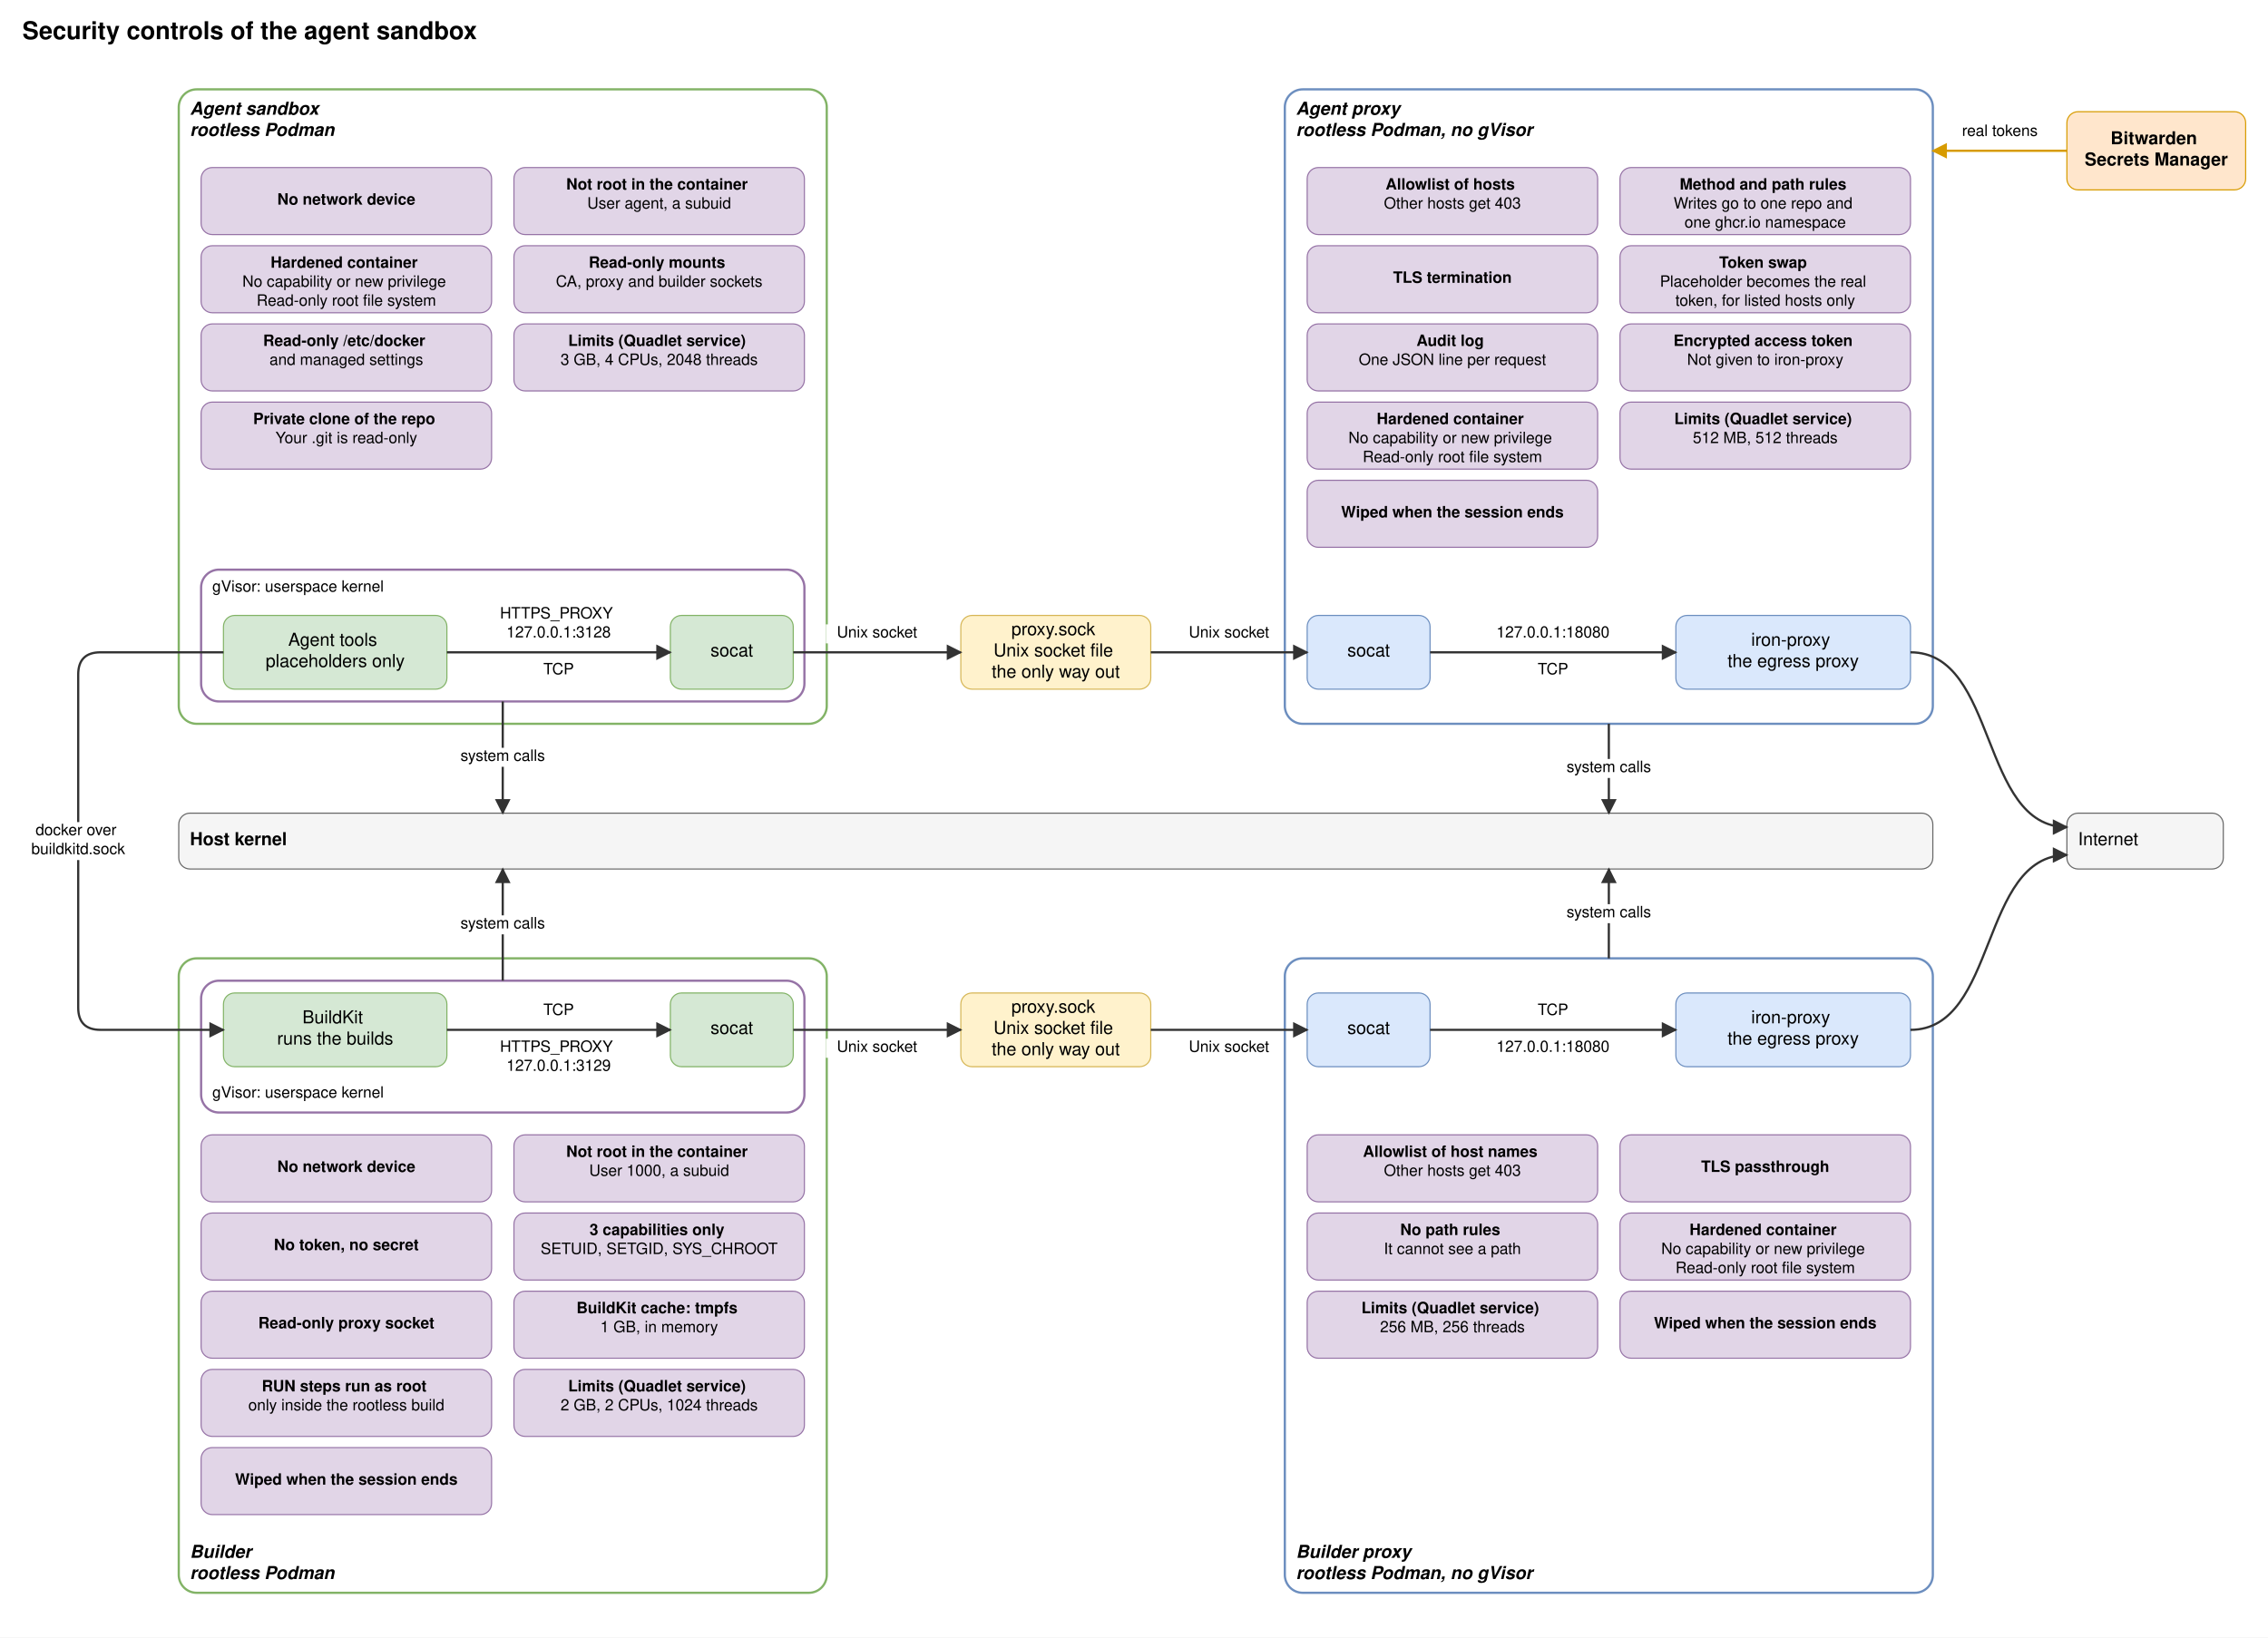
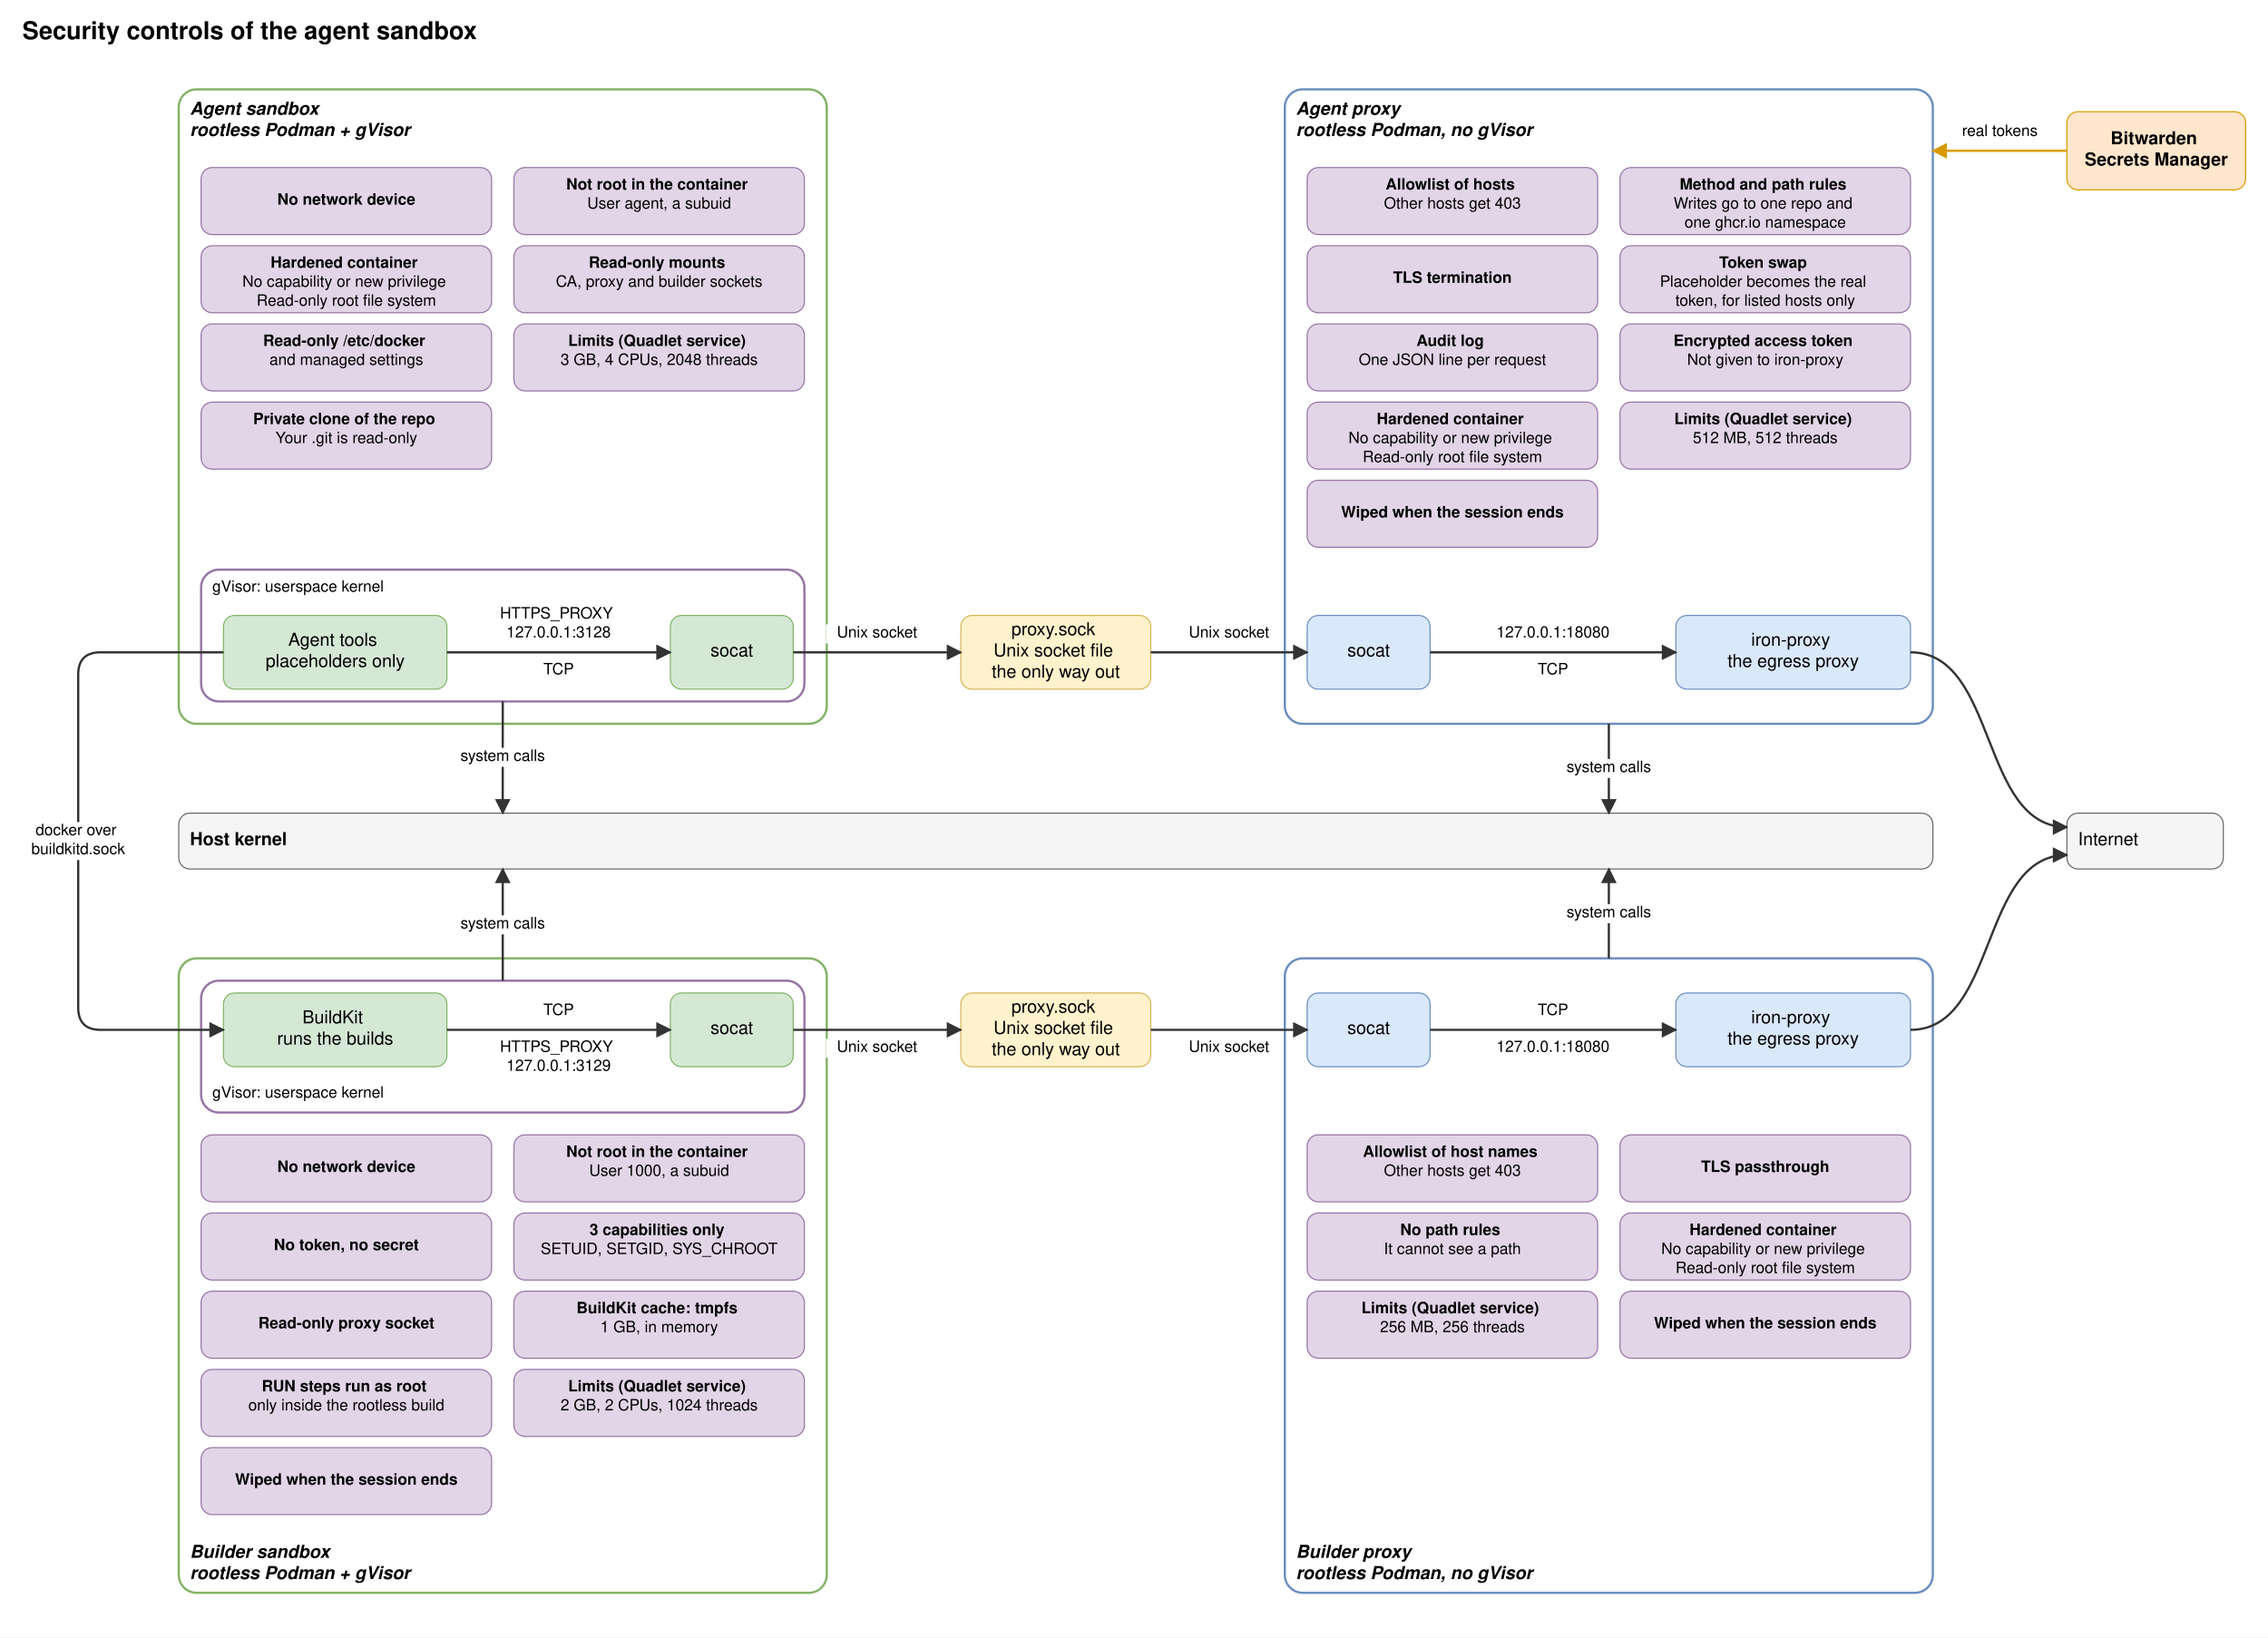
<svg xmlns="http://www.w3.org/2000/svg" width="2030" height="1466" viewBox="0 0 2030 1466" font-family="Helvetica, Arial, sans-serif" fill="#000000">
  <defs>
    <marker id="a-dark" viewBox="0 0 10 10" refX="9" refY="5" markerWidth="7" markerHeight="7" markerUnits="strokeWidth" orient="auto">
      <path d="M0 0 L10 5 L0 10 z" fill="#333333" />
    </marker>
    <marker id="a-orange" viewBox="0 0 10 10" refX="9" refY="5" markerWidth="7" markerHeight="7" markerUnits="strokeWidth" orient="auto">
      <path d="M0 0 L10 5 L0 10 z" fill="#d79b00" />
    </marker>
  </defs>
  <rect width="2030" height="1466" fill="#ffffff" />
  <text x="20" y="30" dominant-baseline="central" font-size="22" font-weight="bold">Security controls of the agent sandbox</text>
  <rect x="1150" y="80" width="580" height="568" rx="16" fill="#ffffff" stroke="#6c8ebf" stroke-width="2" />
  <text x="1160" y="97.5" text-anchor="start" dominant-baseline="central" font-size="16" font-weight="bold" font-style="italic">
    <tspan x="1160" dy="0">Agent proxy</tspan>
    <tspan x="1160" dy="19">rootless Podman, no gVisor</tspan>
  </text>
  <rect x="1170" y="551" width="110" height="66" rx="10" fill="#dae8fc" stroke="#6c8ebf" stroke-width="1" />
  <text x="1225.0" y="584.0" text-anchor="middle" dominant-baseline="central" font-size="16">
    <tspan x="1225.0" dy="0">socat</tspan>
  </text>
  <rect x="1170" y="150" width="260" height="60" rx="10" fill="#e1d5e7" stroke="#9673a6" stroke-width="1" />
  <text x="1300.0" y="166.5" text-anchor="middle" dominant-baseline="central" font-size="14">
    <tspan x="1300.0" dy="0" font-weight="bold">Allowlist of hosts</tspan>
    <tspan x="1300.0" dy="17">Other hosts get 403</tspan>
  </text>
  <rect x="1450" y="150" width="260" height="60" rx="10" fill="#e1d5e7" stroke="#9673a6" stroke-width="1" />
  <text x="1580.0" y="166.5" text-anchor="middle" dominant-baseline="central" font-size="14">
    <tspan x="1580.0" dy="0" font-weight="bold">Method and path rules</tspan>
    <tspan x="1580.0" dy="17">Writes go to one repo and</tspan>
    <tspan x="1580.0" dy="17">one ghcr.io namespace</tspan>
  </text>
  <rect x="1170" y="220" width="260" height="60" rx="10" fill="#e1d5e7" stroke="#9673a6" stroke-width="1" />
  <text x="1300.0" y="250.0" text-anchor="middle" dominant-baseline="central" font-size="14">
    <tspan x="1300.0" dy="0" font-weight="bold">TLS termination</tspan>
  </text>
  <rect x="1450" y="220" width="260" height="60" rx="10" fill="#e1d5e7" stroke="#9673a6" stroke-width="1" />
  <text x="1580.0" y="236.5" text-anchor="middle" dominant-baseline="central" font-size="14">
    <tspan x="1580.0" dy="0" font-weight="bold">Token swap</tspan>
    <tspan x="1580.0" dy="17">Placeholder becomes the real</tspan>
    <tspan x="1580.0" dy="17">token, for listed hosts only</tspan>
  </text>
  <rect x="1170" y="290" width="260" height="60" rx="10" fill="#e1d5e7" stroke="#9673a6" stroke-width="1" />
  <text x="1300.0" y="306.5" text-anchor="middle" dominant-baseline="central" font-size="14">
    <tspan x="1300.0" dy="0" font-weight="bold">Audit log</tspan>
    <tspan x="1300.0" dy="17">One JSON line per request</tspan>
  </text>
  <rect x="1450" y="290" width="260" height="60" rx="10" fill="#e1d5e7" stroke="#9673a6" stroke-width="1" />
  <text x="1580.0" y="306.5" text-anchor="middle" dominant-baseline="central" font-size="14">
    <tspan x="1580.0" dy="0" font-weight="bold">Encrypted access token</tspan>
    <tspan x="1580.0" dy="17">Not given to iron-proxy</tspan>
  </text>
  <rect x="1170" y="360" width="260" height="60" rx="10" fill="#e1d5e7" stroke="#9673a6" stroke-width="1" />
  <text x="1300.0" y="376.5" text-anchor="middle" dominant-baseline="central" font-size="14">
    <tspan x="1300.0" dy="0" font-weight="bold">Hardened container</tspan>
    <tspan x="1300.0" dy="17">No capability or new privilege</tspan>
    <tspan x="1300.0" dy="17">Read-only root file system</tspan>
  </text>
  <rect x="1450" y="360" width="260" height="60" rx="10" fill="#e1d5e7" stroke="#9673a6" stroke-width="1" />
  <text x="1580.0" y="376.5" text-anchor="middle" dominant-baseline="central" font-size="14">
    <tspan x="1580.0" dy="0" font-weight="bold">Limits (Quadlet service)</tspan>
    <tspan x="1580.0" dy="17">512 MB, 512 threads</tspan>
  </text>
  <rect x="1170" y="430" width="260" height="60" rx="10" fill="#e1d5e7" stroke="#9673a6" stroke-width="1" />
  <text x="1300.0" y="460.0" text-anchor="middle" dominant-baseline="central" font-size="14">
    <tspan x="1300.0" dy="0" font-weight="bold">Wiped when the session ends</tspan>
  </text>
  <rect x="1500" y="551" width="210" height="66" rx="10" fill="#dae8fc" stroke="#6c8ebf" stroke-width="1" />
  <text x="1605.0" y="574.5" text-anchor="middle" dominant-baseline="central" font-size="16">
    <tspan x="1605.0" dy="0">iron-proxy</tspan>
    <tspan x="1605.0" dy="19">the egress proxy</tspan>
  </text>
  <rect x="1150" y="858" width="580" height="568" rx="16" fill="#ffffff" stroke="#6c8ebf" stroke-width="2" />
  <text x="1160" y="1389.5" text-anchor="start" dominant-baseline="central" font-size="16" font-weight="bold" font-style="italic">
    <tspan x="1160" dy="0">Builder proxy</tspan>
    <tspan x="1160" dy="19">rootless Podman, no gVisor</tspan>
  </text>
  <rect x="1170" y="889" width="110" height="66" rx="10" fill="#dae8fc" stroke="#6c8ebf" stroke-width="1" />
  <text x="1225.0" y="922.0" text-anchor="middle" dominant-baseline="central" font-size="16">
    <tspan x="1225.0" dy="0">socat</tspan>
  </text>
  <rect x="1170" y="1016" width="260" height="60" rx="10" fill="#e1d5e7" stroke="#9673a6" stroke-width="1" />
  <text x="1300.0" y="1032.5" text-anchor="middle" dominant-baseline="central" font-size="14">
    <tspan x="1300.0" dy="0" font-weight="bold">Allowlist of host names</tspan>
    <tspan x="1300.0" dy="17">Other hosts get 403</tspan>
  </text>
  <rect x="1450" y="1016" width="260" height="60" rx="10" fill="#e1d5e7" stroke="#9673a6" stroke-width="1" />
  <text x="1580.0" y="1046.0" text-anchor="middle" dominant-baseline="central" font-size="14">
    <tspan x="1580.0" dy="0" font-weight="bold">TLS passthrough</tspan>
  </text>
  <rect x="1170" y="1086" width="260" height="60" rx="10" fill="#e1d5e7" stroke="#9673a6" stroke-width="1" />
  <text x="1300.0" y="1102.5" text-anchor="middle" dominant-baseline="central" font-size="14">
    <tspan x="1300.0" dy="0" font-weight="bold">No path rules</tspan>
    <tspan x="1300.0" dy="17">It cannot see a path</tspan>
  </text>
  <rect x="1450" y="1086" width="260" height="60" rx="10" fill="#e1d5e7" stroke="#9673a6" stroke-width="1" />
  <text x="1580.0" y="1102.5" text-anchor="middle" dominant-baseline="central" font-size="14">
    <tspan x="1580.0" dy="0" font-weight="bold">Hardened container</tspan>
    <tspan x="1580.0" dy="17">No capability or new privilege</tspan>
    <tspan x="1580.0" dy="17">Read-only root file system</tspan>
  </text>
  <rect x="1170" y="1156" width="260" height="60" rx="10" fill="#e1d5e7" stroke="#9673a6" stroke-width="1" />
  <text x="1300.0" y="1172.5" text-anchor="middle" dominant-baseline="central" font-size="14">
    <tspan x="1300.0" dy="0" font-weight="bold">Limits (Quadlet service)</tspan>
    <tspan x="1300.0" dy="17">256 MB, 256 threads</tspan>
  </text>
  <rect x="1450" y="1156" width="260" height="60" rx="10" fill="#e1d5e7" stroke="#9673a6" stroke-width="1" />
  <text x="1580.0" y="1186.0" text-anchor="middle" dominant-baseline="central" font-size="14">
    <tspan x="1580.0" dy="0" font-weight="bold">Wiped when the session ends</tspan>
  </text>
  <rect x="1500" y="889" width="210" height="66" rx="10" fill="#dae8fc" stroke="#6c8ebf" stroke-width="1" />
  <text x="1605.0" y="912.5" text-anchor="middle" dominant-baseline="central" font-size="16">
    <tspan x="1605.0" dy="0">iron-proxy</tspan>
    <tspan x="1605.0" dy="19">the egress proxy</tspan>
  </text>
  <rect x="160" y="80" width="580" height="568" rx="16" fill="#ffffff" stroke="#82b366" stroke-width="2" />
  <text x="170" y="97.5" text-anchor="start" dominant-baseline="central" font-size="16" font-weight="bold" font-style="italic">
    <tspan x="170" dy="0">Agent sandbox</tspan>
-     <tspan x="170" dy="19">rootless Podman</tspan>
+     <tspan x="170" dy="19">rootless Podman + gVisor</tspan>
  </text>
  <rect x="180" y="510" width="540" height="118" rx="16" fill="#ffffff" stroke="#9673a6" stroke-width="2" />
  <text x="190" y="526.5" text-anchor="start" dominant-baseline="central" font-size="14">
    <tspan x="190" dy="0">gVisor: userspace kernel</tspan>
  </text>
  <rect x="180" y="150" width="260" height="60" rx="10" fill="#e1d5e7" stroke="#9673a6" stroke-width="1" />
  <text x="310.0" y="180.0" text-anchor="middle" dominant-baseline="central" font-size="14">
    <tspan x="310.0" dy="0" font-weight="bold">No network device</tspan>
  </text>
  <rect x="460" y="150" width="260" height="60" rx="10" fill="#e1d5e7" stroke="#9673a6" stroke-width="1" />
  <text x="590.0" y="166.5" text-anchor="middle" dominant-baseline="central" font-size="14">
    <tspan x="590.0" dy="0" font-weight="bold">Not root in the container</tspan>
    <tspan x="590.0" dy="17">User agent, a subuid</tspan>
  </text>
  <rect x="180" y="220" width="260" height="60" rx="10" fill="#e1d5e7" stroke="#9673a6" stroke-width="1" />
  <text x="310.0" y="236.5" text-anchor="middle" dominant-baseline="central" font-size="14">
    <tspan x="310.0" dy="0" font-weight="bold">Hardened container</tspan>
    <tspan x="310.0" dy="17">No capability or new privilege</tspan>
    <tspan x="310.0" dy="17">Read-only root file system</tspan>
  </text>
  <rect x="460" y="220" width="260" height="60" rx="10" fill="#e1d5e7" stroke="#9673a6" stroke-width="1" />
  <text x="590.0" y="236.5" text-anchor="middle" dominant-baseline="central" font-size="14">
    <tspan x="590.0" dy="0" font-weight="bold">Read-only mounts</tspan>
    <tspan x="590.0" dy="17">CA, proxy and builder sockets</tspan>
  </text>
  <rect x="180" y="290" width="260" height="60" rx="10" fill="#e1d5e7" stroke="#9673a6" stroke-width="1" />
  <text x="310.0" y="306.5" text-anchor="middle" dominant-baseline="central" font-size="14">
    <tspan x="310.0" dy="0" font-weight="bold">Read-only /etc/docker</tspan>
    <tspan x="310.0" dy="17">and managed settings</tspan>
  </text>
  <rect x="460" y="290" width="260" height="60" rx="10" fill="#e1d5e7" stroke="#9673a6" stroke-width="1" />
  <text x="590.0" y="306.5" text-anchor="middle" dominant-baseline="central" font-size="14">
    <tspan x="590.0" dy="0" font-weight="bold">Limits (Quadlet service)</tspan>
    <tspan x="590.0" dy="17">3 GB, 4 CPUs, 2048 threads</tspan>
  </text>
  <rect x="180" y="360" width="260" height="60" rx="10" fill="#e1d5e7" stroke="#9673a6" stroke-width="1" />
  <text x="310.0" y="376.5" text-anchor="middle" dominant-baseline="central" font-size="14">
    <tspan x="310.0" dy="0" font-weight="bold">Private clone of the repo</tspan>
    <tspan x="310.0" dy="17">Your .git is read-only</tspan>
  </text>
  <rect x="200" y="551" width="200" height="66" rx="10" fill="#d5e8d4" stroke="#82b366" stroke-width="1" />
  <text x="300.0" y="574.5" text-anchor="middle" dominant-baseline="central" font-size="16">
    <tspan x="300.0" dy="0">Agent tools</tspan>
    <tspan x="300.0" dy="19">placeholders only</tspan>
  </text>
  <rect x="600" y="551" width="110" height="66" rx="10" fill="#d5e8d4" stroke="#82b366" stroke-width="1" />
  <text x="655.0" y="584.0" text-anchor="middle" dominant-baseline="central" font-size="16">
    <tspan x="655.0" dy="0">socat</tspan>
  </text>
  <rect x="160" y="858" width="580" height="568" rx="16" fill="#ffffff" stroke="#82b366" stroke-width="2" />
  <text x="170" y="1389.5" text-anchor="start" dominant-baseline="central" font-size="16" font-weight="bold" font-style="italic">
-     <tspan x="170" dy="0">Builder</tspan>
-     <tspan x="170" dy="19">rootless Podman</tspan>
+     <tspan x="170" dy="0">Builder sandbox</tspan>
+     <tspan x="170" dy="19">rootless Podman + gVisor</tspan>
  </text>
  <rect x="180" y="878" width="540" height="118" rx="16" fill="#ffffff" stroke="#9673a6" stroke-width="2" />
  <text x="190" y="979.5" text-anchor="start" dominant-baseline="central" font-size="14">
    <tspan x="190" dy="0">gVisor: userspace kernel</tspan>
  </text>
  <rect x="180" y="1016" width="260" height="60" rx="10" fill="#e1d5e7" stroke="#9673a6" stroke-width="1" />
  <text x="310.0" y="1046.0" text-anchor="middle" dominant-baseline="central" font-size="14">
    <tspan x="310.0" dy="0" font-weight="bold">No network device</tspan>
  </text>
  <rect x="460" y="1016" width="260" height="60" rx="10" fill="#e1d5e7" stroke="#9673a6" stroke-width="1" />
  <text x="590.0" y="1032.5" text-anchor="middle" dominant-baseline="central" font-size="14">
    <tspan x="590.0" dy="0" font-weight="bold">Not root in the container</tspan>
    <tspan x="590.0" dy="17">User 1000, a subuid</tspan>
  </text>
  <rect x="180" y="1086" width="260" height="60" rx="10" fill="#e1d5e7" stroke="#9673a6" stroke-width="1" />
  <text x="310.0" y="1116.0" text-anchor="middle" dominant-baseline="central" font-size="14">
    <tspan x="310.0" dy="0" font-weight="bold">No token, no secret</tspan>
  </text>
  <rect x="460" y="1086" width="260" height="60" rx="10" fill="#e1d5e7" stroke="#9673a6" stroke-width="1" />
  <text x="590.0" y="1102.5" text-anchor="middle" dominant-baseline="central" font-size="14">
    <tspan x="590.0" dy="0" font-weight="bold">3 capabilities only</tspan>
    <tspan x="590.0" dy="17">SETUID, SETGID, SYS_CHROOT</tspan>
  </text>
  <rect x="180" y="1156" width="260" height="60" rx="10" fill="#e1d5e7" stroke="#9673a6" stroke-width="1" />
  <text x="310.0" y="1186.0" text-anchor="middle" dominant-baseline="central" font-size="14">
    <tspan x="310.0" dy="0" font-weight="bold">Read-only proxy socket</tspan>
  </text>
  <rect x="460" y="1156" width="260" height="60" rx="10" fill="#e1d5e7" stroke="#9673a6" stroke-width="1" />
  <text x="590.0" y="1172.5" text-anchor="middle" dominant-baseline="central" font-size="14">
    <tspan x="590.0" dy="0" font-weight="bold">BuildKit cache: tmpfs</tspan>
    <tspan x="590.0" dy="17">1 GB, in memory</tspan>
  </text>
  <rect x="180" y="1226" width="260" height="60" rx="10" fill="#e1d5e7" stroke="#9673a6" stroke-width="1" />
  <text x="310.0" y="1242.5" text-anchor="middle" dominant-baseline="central" font-size="14">
    <tspan x="310.0" dy="0" font-weight="bold">RUN steps run as root</tspan>
    <tspan x="310.0" dy="17">only inside the rootless build</tspan>
  </text>
  <rect x="460" y="1226" width="260" height="60" rx="10" fill="#e1d5e7" stroke="#9673a6" stroke-width="1" />
  <text x="590.0" y="1242.5" text-anchor="middle" dominant-baseline="central" font-size="14">
    <tspan x="590.0" dy="0" font-weight="bold">Limits (Quadlet service)</tspan>
    <tspan x="590.0" dy="17">2 GB, 2 CPUs, 1024 threads</tspan>
  </text>
  <rect x="180" y="1296" width="260" height="60" rx="10" fill="#e1d5e7" stroke="#9673a6" stroke-width="1" />
  <text x="310.0" y="1326.0" text-anchor="middle" dominant-baseline="central" font-size="14">
    <tspan x="310.0" dy="0" font-weight="bold">Wiped when the session ends</tspan>
  </text>
  <rect x="200" y="889" width="200" height="66" rx="10" fill="#d5e8d4" stroke="#82b366" stroke-width="1" />
  <text x="300.0" y="912.5" text-anchor="middle" dominant-baseline="central" font-size="16">
    <tspan x="300.0" dy="0">BuildKit</tspan>
    <tspan x="300.0" dy="19">runs the builds</tspan>
  </text>
  <rect x="600" y="889" width="110" height="66" rx="10" fill="#d5e8d4" stroke="#82b366" stroke-width="1" />
  <text x="655.0" y="922.0" text-anchor="middle" dominant-baseline="central" font-size="16">
    <tspan x="655.0" dy="0">socat</tspan>
  </text>
  <rect x="860" y="551" width="170" height="66" rx="10" fill="#fff2cc" stroke="#d6b656" stroke-width="1" />
  <text x="945.0" y="565.0" text-anchor="middle" dominant-baseline="central" font-size="16">
    <tspan x="945.0" dy="0">proxy.sock</tspan>
    <tspan x="945.0" dy="19">Unix socket file</tspan>
    <tspan x="945.0" dy="19">the only way out</tspan>
  </text>
  <rect x="860" y="889" width="170" height="66" rx="10" fill="#fff2cc" stroke="#d6b656" stroke-width="1" />
  <text x="945.0" y="903.0" text-anchor="middle" dominant-baseline="central" font-size="16">
    <tspan x="945.0" dy="0">proxy.sock</tspan>
    <tspan x="945.0" dy="19">Unix socket file</tspan>
    <tspan x="945.0" dy="19">the only way out</tspan>
  </text>
  <rect x="160" y="728" width="1570" height="50" rx="10" fill="#f5f5f5" stroke="#666666" stroke-width="1" />
  <text x="170" y="753.0" text-anchor="start" dominant-baseline="central" font-size="16" font-weight="bold">
    <tspan x="170" dy="0">Host kernel</tspan>
  </text>
  <rect x="1850" y="100" width="160" height="70" rx="10" fill="#ffe6cc" stroke="#d79b00" stroke-width="1" />
  <text x="1930.0" y="125.5" text-anchor="middle" dominant-baseline="central" font-size="16" font-weight="bold">
    <tspan x="1930.0" dy="0">Bitwarden</tspan>
    <tspan x="1930.0" dy="19">Secrets Manager</tspan>
  </text>
  <rect x="1850" y="728" width="140" height="50" rx="10" fill="#f5f5f5" stroke="#666666" stroke-width="1" />
  <text x="1860" y="753.0" text-anchor="start" dominant-baseline="central" font-size="16">
    <tspan x="1860" dy="0">Internet</tspan>
  </text>
  <path d="M400 584.0 C500.0 584.0 500.0 584.0 600 584.0" fill="none" stroke="#333333" stroke-width="2" marker-end="url(#a-dark)" />
  <rect x="442.8" y="542.0" width="114.4" height="34" fill="#ffffff" />
  <text x="500.0" y="550.5" text-anchor="middle" dominant-baseline="central" font-size="14">
    <tspan x="500.0" dy="0">HTTPS_PROXY</tspan>
    <tspan x="500.0" dy="17">127.0.0.1:3128</tspan>
  </text>
  <rect x="484.6" y="592.0" width="30.8" height="17" fill="#ffffff" />
  <text x="500.0" y="600.5" text-anchor="middle" dominant-baseline="central" font-size="14">
    <tspan x="500.0" dy="0">TCP</tspan>
  </text>
  <path d="M710 584.0 C785.0 584.0 785.0 584.0 860 584.0" fill="none" stroke="#333333" stroke-width="2" marker-end="url(#a-dark)" />
  <rect x="739.2" y="559.0" width="91.6" height="17" fill="#ffffff" />
  <text x="785.0" y="567.5" text-anchor="middle" dominant-baseline="central" font-size="14">
    <tspan x="785.0" dy="0">Unix socket</tspan>
  </text>
  <path d="M1030 584.0 C1100.0 584.0 1100.0 584.0 1170 584.0" fill="none" stroke="#333333" stroke-width="2" marker-end="url(#a-dark)" />
  <rect x="1054.2" y="559.0" width="91.6" height="17" fill="#ffffff" />
  <text x="1100.0" y="567.5" text-anchor="middle" dominant-baseline="central" font-size="14">
    <tspan x="1100.0" dy="0">Unix socket</tspan>
  </text>
  <path d="M1280 584.0 C1390.0 584.0 1390.0 584.0 1500 584.0" fill="none" stroke="#333333" stroke-width="2" marker-end="url(#a-dark)" />
  <rect x="1329.0" y="559.0" width="122.0" height="17" fill="#ffffff" />
  <text x="1390.0" y="567.5" text-anchor="middle" dominant-baseline="central" font-size="14">
    <tspan x="1390.0" dy="0">127.0.0.1:18080</tspan>
  </text>
  <rect x="1374.6" y="592.0" width="30.8" height="17" fill="#ffffff" />
  <text x="1390.0" y="600.5" text-anchor="middle" dominant-baseline="central" font-size="14">
    <tspan x="1390.0" dy="0">TCP</tspan>
  </text>
  <path d="M1710 584.0 C1788.25 584.0 1771.75 740.5 1850 740.5" fill="none" stroke="#333333" stroke-width="2" marker-end="url(#a-dark)" />
  <path d="M1850 135.0 C1790.0 135.0 1790.0 134.982 1730 134.982" fill="none" stroke="#d79b00" stroke-width="2" marker-end="url(#a-orange)" />
  <rect x="1744.2" y="109.991" width="91.6" height="17" fill="#ffffff" />
  <text x="1790.0" y="118.491" text-anchor="middle" dominant-baseline="central" font-size="14">
    <tspan x="1790.0" dy="0">real tokens</tspan>
  </text>
  <path d="M400 922.0 C500.0 922.0 500.0 922.0 600 922.0" fill="none" stroke="#333333" stroke-width="2" marker-end="url(#a-dark)" />
  <rect x="484.6" y="897.0" width="30.8" height="17" fill="#ffffff" />
  <text x="500.0" y="905.5" text-anchor="middle" dominant-baseline="central" font-size="14">
    <tspan x="500.0" dy="0">TCP</tspan>
  </text>
  <rect x="442.8" y="930.0" width="114.4" height="34" fill="#ffffff" />
  <text x="500.0" y="938.5" text-anchor="middle" dominant-baseline="central" font-size="14">
    <tspan x="500.0" dy="0">HTTPS_PROXY</tspan>
    <tspan x="500.0" dy="17">127.0.0.1:3129</tspan>
  </text>
  <path d="M710 922.0 C785.0 922.0 785.0 922.0 860 922.0" fill="none" stroke="#333333" stroke-width="2" marker-end="url(#a-dark)" />
  <rect x="739.2" y="930.0" width="91.6" height="17" fill="#ffffff" />
  <text x="785.0" y="938.5" text-anchor="middle" dominant-baseline="central" font-size="14">
    <tspan x="785.0" dy="0">Unix socket</tspan>
  </text>
  <path d="M1030 922.0 C1100.0 922.0 1100.0 922.0 1170 922.0" fill="none" stroke="#333333" stroke-width="2" marker-end="url(#a-dark)" />
  <rect x="1054.2" y="930.0" width="91.6" height="17" fill="#ffffff" />
  <text x="1100.0" y="938.5" text-anchor="middle" dominant-baseline="central" font-size="14">
    <tspan x="1100.0" dy="0">Unix socket</tspan>
  </text>
  <path d="M1280 922.0 C1390.0 922.0 1390.0 922.0 1500 922.0" fill="none" stroke="#333333" stroke-width="2" marker-end="url(#a-dark)" />
  <rect x="1374.6" y="897.0" width="30.8" height="17" fill="#ffffff" />
  <text x="1390.0" y="905.5" text-anchor="middle" dominant-baseline="central" font-size="14">
    <tspan x="1390.0" dy="0">TCP</tspan>
  </text>
  <rect x="1329.0" y="930.0" width="122.0" height="17" fill="#ffffff" />
  <text x="1390.0" y="938.5" text-anchor="middle" dominant-baseline="central" font-size="14">
    <tspan x="1390.0" dy="0">127.0.0.1:18080</tspan>
  </text>
  <path d="M1710 922.0 C1788.25 922.0 1771.75 765.5 1850 765.5" fill="none" stroke="#333333" stroke-width="2" marker-end="url(#a-dark)" />
  <path d="M200 584.0 L90.0 584.0 Q70 584 70.0 604.0 L70.0 902.0 Q70 922 90.0 922.0 L200 922.0" fill="none" stroke="#333333" stroke-width="2" marker-end="url(#a-dark)" />
  <rect x="12.8" y="736.0" width="114.4" height="34" fill="#ffffff" />
  <text x="70.0" y="744.5" text-anchor="middle" dominant-baseline="central" font-size="14">
    <tspan x="70.0" dy="0">docker over</tspan>
    <tspan x="70.0" dy="17">buildkitd.sock</tspan>
  </text>
  <path d="M450.0 628 C450.0 678.0 449.979 678.0 449.979 728" fill="none" stroke="#333333" stroke-width="2" marker-end="url(#a-dark)" />
  <rect x="400.389" y="669.5" width="99.2" height="17" fill="#ffffff" />
  <text x="449.989" y="678.0" text-anchor="middle" dominant-baseline="central" font-size="14">
    <tspan x="449.989" dy="0">system calls</tspan>
  </text>
  <path d="M450.0 878 C450.0 828.0 449.979 828.0 449.979 778" fill="none" stroke="#333333" stroke-width="2" marker-end="url(#a-dark)" />
  <rect x="400.389" y="819.5" width="99.2" height="17" fill="#ffffff" />
  <text x="449.989" y="828.0" text-anchor="middle" dominant-baseline="central" font-size="14">
    <tspan x="449.989" dy="0">system calls</tspan>
  </text>
  <path d="M1440.0 648 C1440.0 688.0 1440.021 688.0 1440.021 728" fill="none" stroke="#333333" stroke-width="2" marker-end="url(#a-dark)" />
  <rect x="1390.411" y="679.5" width="99.2" height="17" fill="#ffffff" />
  <text x="1440.011" y="688.0" text-anchor="middle" dominant-baseline="central" font-size="14">
    <tspan x="1440.011" dy="0">system calls</tspan>
  </text>
  <path d="M1440.0 858 C1440.0 818.0 1440.021 818.0 1440.021 778" fill="none" stroke="#333333" stroke-width="2" marker-end="url(#a-dark)" />
  <rect x="1390.411" y="809.5" width="99.2" height="17" fill="#ffffff" />
  <text x="1440.011" y="818.0" text-anchor="middle" dominant-baseline="central" font-size="14">
    <tspan x="1440.011" dy="0">system calls</tspan>
  </text>
</svg>
